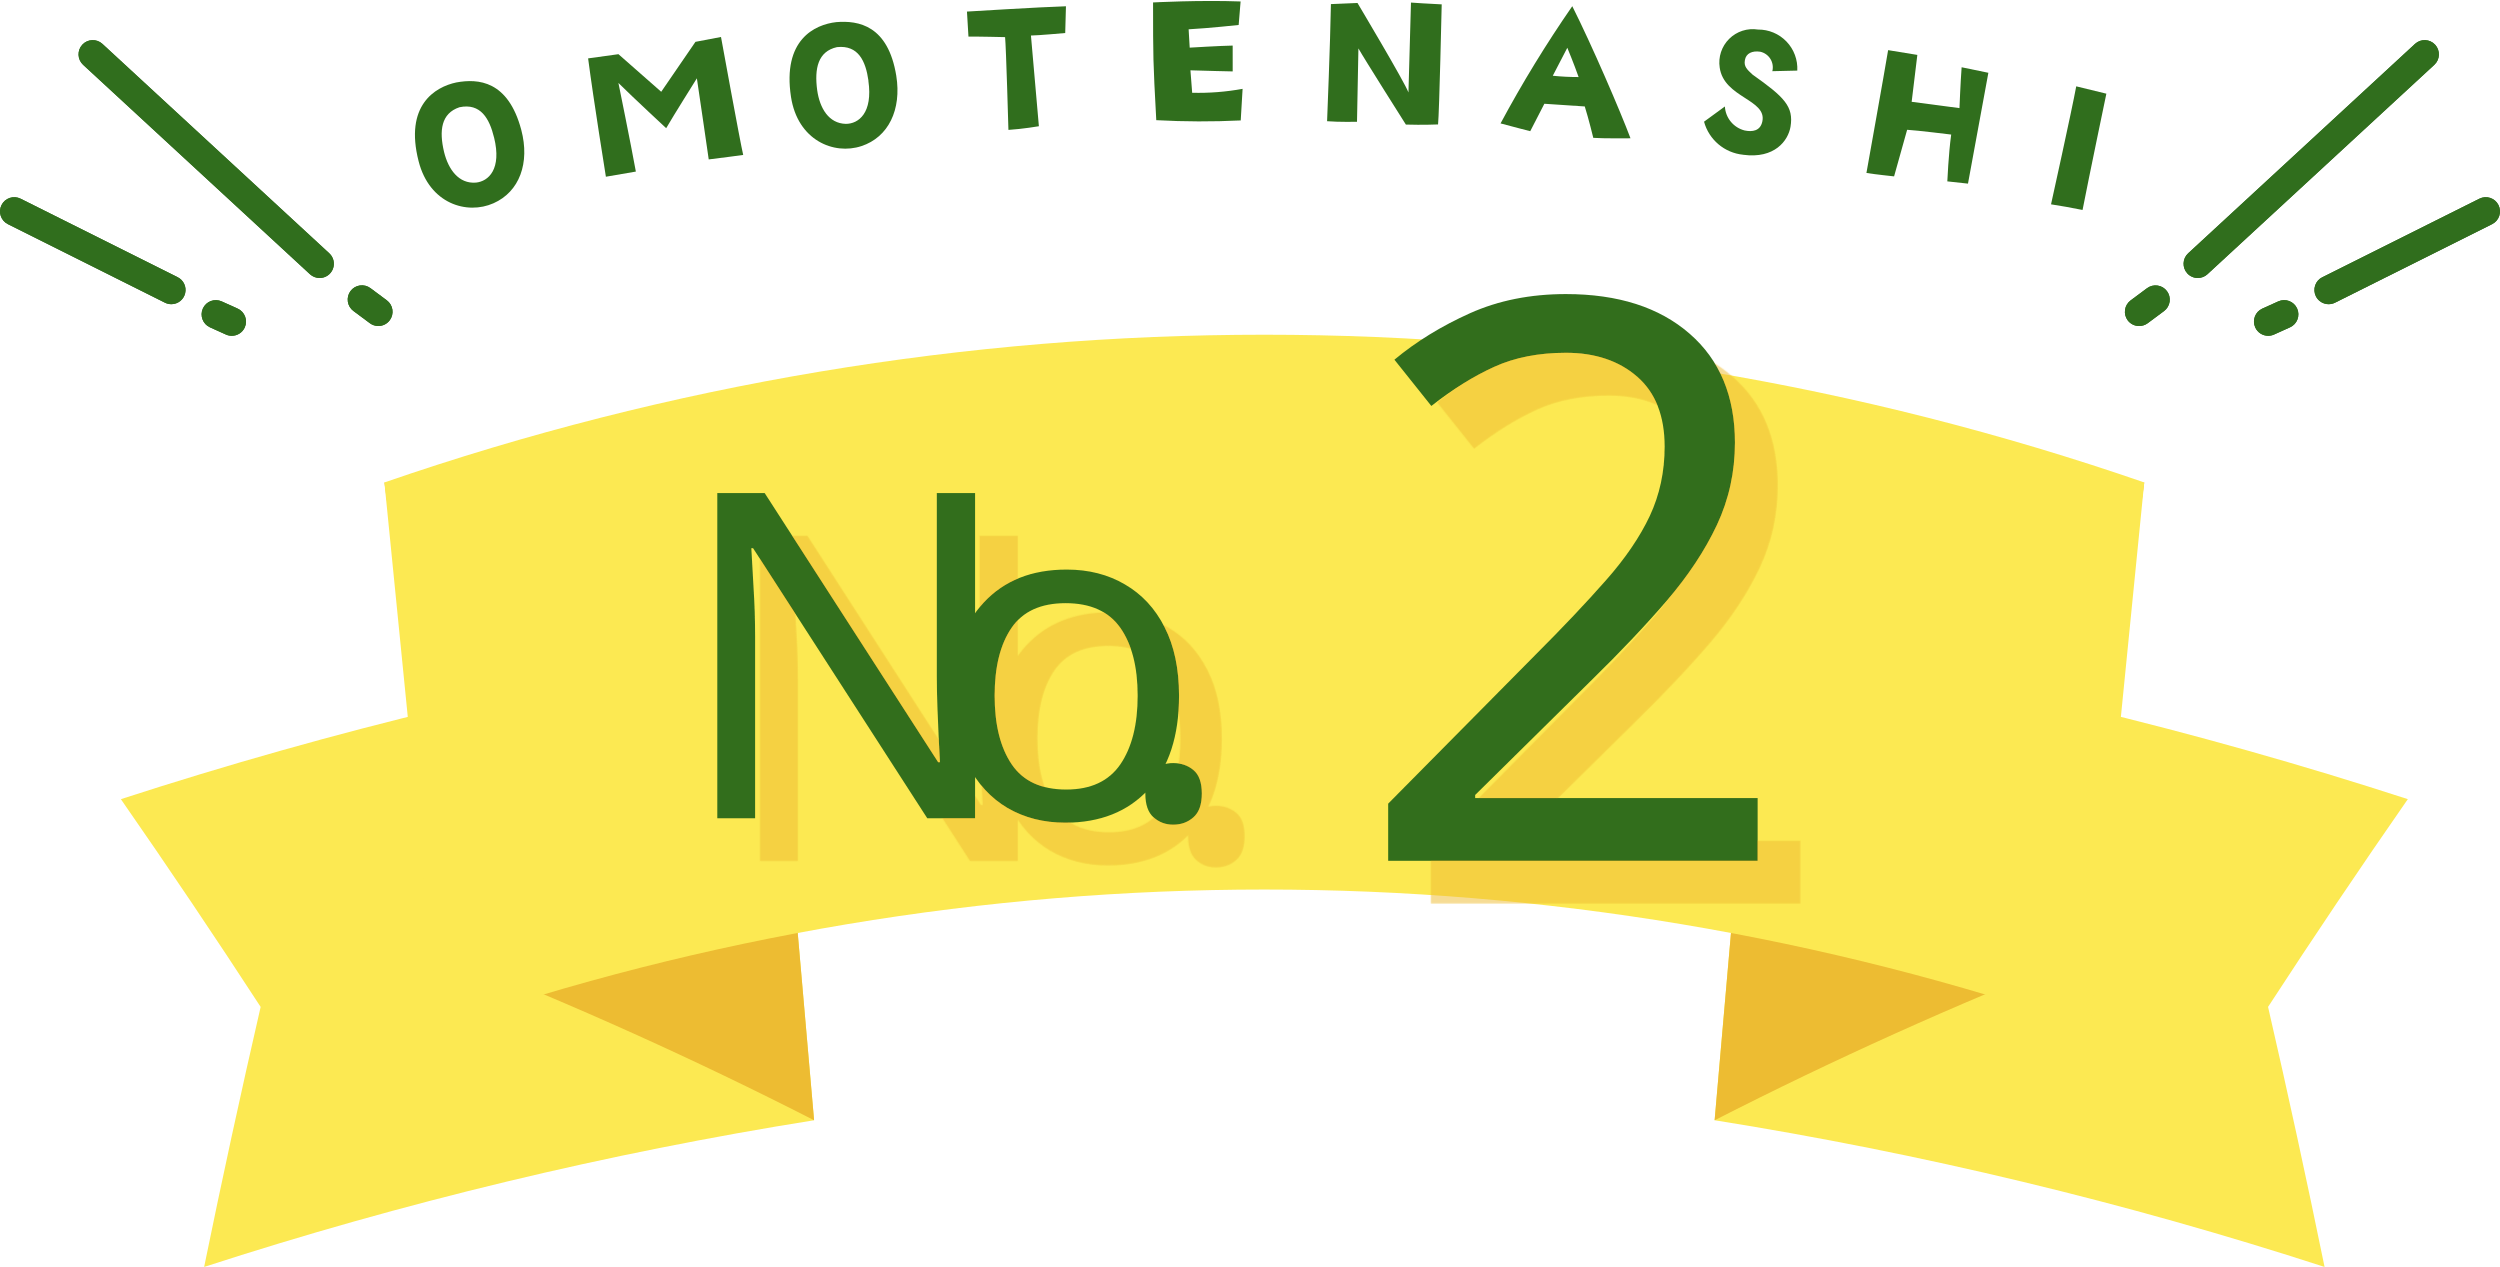
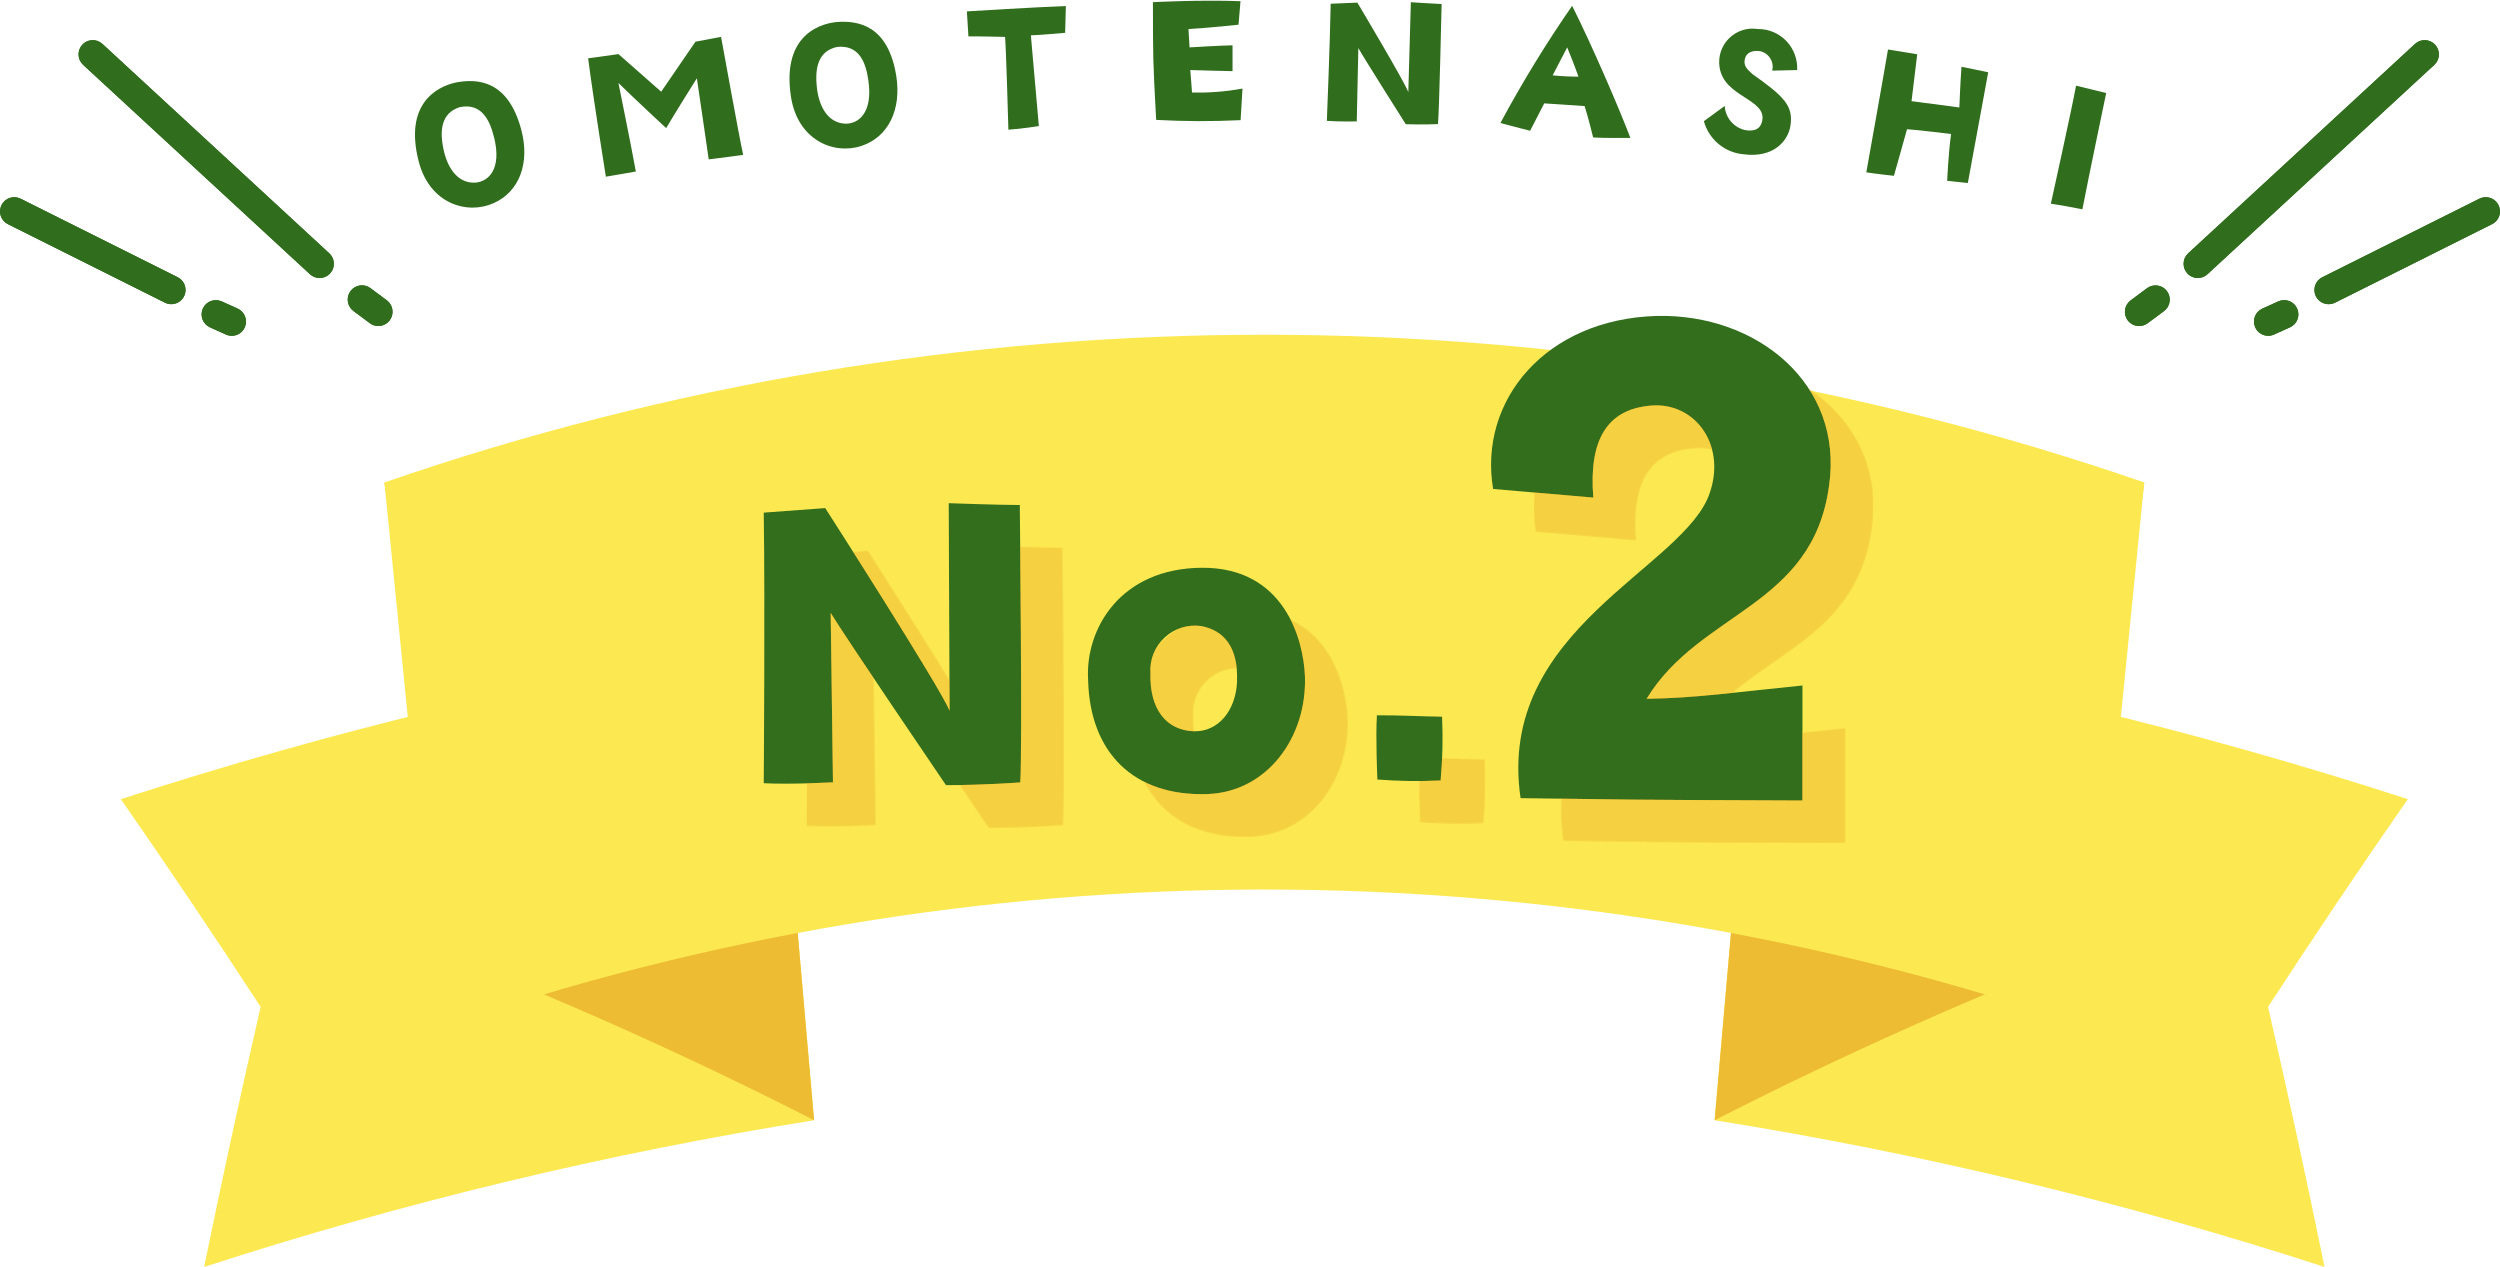
<svg xmlns="http://www.w3.org/2000/svg" width="175.624" height="89.003" viewBox="0 0 175.624 89.003">
  <defs>
    <style>
      .cls-1 {
        fill: #fce952;
      }

      .cls-2 {
        fill: #edbc32;
      }

-       .cls-3, .cls-4, .cls-5 {
+       .cls-3 {
        fill: #306e1d;
      }

-       .cls-3 {
-         font-size: 32px;
-         letter-spacing: -0.2em;
+       .cls-4 {
+         filter: url(#パス_8904);
      }

-       .cls-3, .cls-4 {
-         font-family: AB-kirigirisu;
-       }
- 
-       .cls-4 {
-         font-size: 55px;
-       }
- 
-       .cls-6 {
-         filter: url(#_2);
-       }
- 
-       .cls-7 {
-         filter: url(#No.);
+       .cls-5 {
+         filter: url(#パス_8903);
      }
    </style>
-     <filter id="No." x="46.544" y="29.483" width="65" height="35" filterUnits="userSpaceOnUse">
+     <filter id="パス_8903" x="53.656" y="35.338" width="50.685" height="23.454" filterUnits="userSpaceOnUse">
      <feOffset dx="3" dy="3" input="SourceAlpha" />
      <feGaussianBlur result="blur" />
      <feFlood flood-color="#edbc32" flood-opacity="0.518" />
      <feComposite operator="in" in2="blur" />
      <feComposite in="SourceGraphic" />
    </filter>
-     <filter id="_2" x="94.098" y="12.468" width="49" height="58" filterUnits="userSpaceOnUse">
+     <filter id="パス_8904" x="104.744" y="22.184" width="26.855" height="37.049" filterUnits="userSpaceOnUse">
      <feOffset dx="3" dy="3" input="SourceAlpha" />
      <feGaussianBlur result="blur-2" />
      <feFlood flood-color="#edbc32" flood-opacity="0.518" />
      <feComposite operator="in" in2="blur-2" />
      <feComposite in="SourceGraphic" />
    </filter>
  </defs>
-   <g id="グループ_1147" data-name="グループ 1147" transform="translate(-11542.521 889.721)">
-     <path id="パス_6522" data-name="パス 6522" class="cls-1" d="M48.7,207.226A283.356,283.356,0,0,0,5.849,217.531q1.869-9.141,3.97-18.267Q5.018,191.889,0,184.67a302.6,302.6,0,0,1,45.766-11.007q1.466,16.781,2.932,33.563" transform="translate(11551.013 -1018.25)" />
-     <path id="パス_6523" data-name="パス 6523" class="cls-2" d="M69.965,200.56q-12.476-6.375-25.656-11.566-2.263-16.62-4.527-33.239Q53.749,160.733,67.033,167q1.466,16.781,2.932,33.563" transform="translate(11529.745 -1011.583)" />
-     <path id="パス_6524" data-name="パス 6524" class="cls-1" d="M289.652,207.226A283.357,283.357,0,0,1,332.5,217.531q-1.869-9.141-3.97-18.267,4.8-7.376,9.819-14.595a302.6,302.6,0,0,0-45.766-11.007q-1.466,16.781-2.932,33.563" transform="translate(11373.321 -1018.25)" />
-     <path id="パス_6525" data-name="パス 6525" class="cls-2" d="M289.652,200.56q12.476-6.375,25.656-11.566l4.526-33.239Q305.868,160.733,292.584,167q-1.466,16.781-2.932,33.563" transform="translate(11373.321 -1011.583)" />
-     <path id="パス_6526" data-name="パス 6526" class="cls-1" d="M159.59,190.132a177.59,177.59,0,0,0-115.987,0q-1.91-19.167-3.821-38.334a189.284,189.284,0,0,1,123.628,0q-1.911,19.167-3.821,38.334" transform="translate(11529.744 -1007.627)" />
-     <g class="cls-7" transform="matrix(1, 0, 0, 1, 11542.52, -889.72)">
-       <text id="No.-2" data-name="No." class="cls-3" transform="translate(77.54 57.48)">
-         <tspan x="-30.256" y="0">No.</tspan>
-       </text>
+   <g id="グループ_1178" data-name="グループ 1178" transform="translate(-11226.41 -4652.365)">
+     <path id="パス_6522" data-name="パス 6522" class="cls-1" d="M48.7,207.226A283.356,283.356,0,0,0,5.849,217.531q1.869-9.141,3.97-18.267Q5.018,191.889,0,184.67a302.6,302.6,0,0,1,45.766-11.007q1.466,16.781,2.932,33.563" transform="translate(11234.901 4523.837)" />
+     <path id="パス_6523" data-name="パス 6523" class="cls-2" d="M69.965,200.56q-12.476-6.375-25.656-11.566-2.263-16.62-4.527-33.239Q53.749,160.733,67.033,167q1.466,16.781,2.932,33.563" transform="translate(11213.634 4530.503)" />
+     <path id="パス_6524" data-name="パス 6524" class="cls-1" d="M289.652,207.226A283.357,283.357,0,0,1,332.5,217.531q-1.869-9.141-3.97-18.267,4.8-7.376,9.819-14.595a302.6,302.6,0,0,0-45.766-11.007q-1.466,16.781-2.932,33.563" transform="translate(11057.21 4523.837)" />
+     <path id="パス_6525" data-name="パス 6525" class="cls-2" d="M289.652,200.56q12.476-6.375,25.656-11.566l4.526-33.239Q305.868,160.733,292.584,167q-1.466,16.781-2.932,33.563" transform="translate(11057.21 4530.503)" />
+     <path id="パス_6526" data-name="パス 6526" class="cls-1" d="M159.59,190.132a177.59,177.59,0,0,0-115.987,0q-1.91-19.167-3.821-38.334a189.284,189.284,0,0,1,123.628,0q-1.911,19.167-3.821,38.334" transform="translate(11213.633 4534.459)" />
+     <g class="cls-5" transform="matrix(1, 0, 0, 1, 11226.41, 4652.37)">
+       <path id="パス_8903-2" data-name="パス 8903" class="cls-3" d="M-10.832-7.552c-.608-1.568-8.736-14.24-8.736-14.24l-4.32.32c.1,6.24,0,19.008,0,19.008,1.952.1,4.864-.064,4.864-.064l-.16-11.9c1.024,1.7,8.1,12.1,8.1,12.1,2.688,0,5.216-.192,5.216-.192.16-1.856-.032-19.488-.032-19.488-1.44,0-4.992-.128-4.992-.128ZM6.9-17.6c-5.7.032-8.224,4.256-8,7.9.128,5.088,3.2,8.16,8.352,8,4.224-.128,7.04-4,6.88-8.288C14.032-12.544,12.688-17.632,6.9-17.6Zm2.464,8c-.1,2.08-1.344,3.52-3.008,3.488C4.368-6.176,3.216-7.68,3.28-10.176A3.129,3.129,0,0,1,6.864-13.5C8.464-13.184,9.456-12,9.36-9.6Zm14.3,6.944a32.767,32.767,0,0,0,.1-4.48c-1.888-.032-2.592-.1-4.576-.1-.1,1.5.032,4.512.032,4.512A36.122,36.122,0,0,0,23.664-2.656Z" transform="translate(77.54 57.48)" />
    </g>
-     <g class="cls-6" transform="matrix(1, 0, 0, 1, 11542.52, -889.72)">
-       <text id="_2-2" data-name="2" class="cls-4" transform="translate(117.1 60.47)">
-         <tspan x="-22.22" y="0">2</tspan>
-       </text>
+     <g class="cls-4" transform="matrix(1, 0, 0, 1, 11226.41, 4652.37)">
+       <path id="パス_8904-2" data-name="パス 8904" class="cls-3" d="M-5.17-25.52c-.33-4.07.99-6.105,3.8-6.435,3.19-.44,5.555,2.585,4.4,6.05-1.7,5.335-15.07,9.57-13.31,21.5,8.965.11,5.445.11,19.8.165V-12.32c-4.95.5-7.48.88-10.945.935,3.74-6.16,11.66-6.435,12.815-14.96,1.045-7.15-5.06-12.1-12.1-11.935-7.81.22-12.54,5.94-11.5,12.155Z" transform="translate(117.1 60.47)" />
    </g>
-     <path id="パス_8652" data-name="パス 8652" class="cls-5" d="M7.474,7.6c.574,2.331-.2,4.341-2.037,5.117-1.881.8-4.5-.04-5.21-3.036-.938-3.939,1.231-5.2,2.744-5.492C4.5,3.935,6.609,4.109,7.474,7.6m-1.922.5c-.3-1.339-.906-2.45-2.39-2.166-1.3.405-1.467,1.622-1.137,3.125.282,1.243,1,2.263,2.2,2.188.888-.072,1.84-.917,1.329-3.147" transform="matrix(1, -0.017, 0.017, 1, 11571.538, -888.068)" />
-     <path id="パス_8653" data-name="パス 8653" class="cls-5" d="M18.164,2l1.8-.311S21.187,9.119,21.382,10c0,0-1.859.221-2.426.273,0,0-.632-4.968-.736-5.709,0,0-1.739,2.669-2.215,3.465,0,0-2.252-2.161-3.3-3.232,0,0,.813,4.368,1.119,6.243l-2.111.326s-.776-5.4-1.107-8.332l2.135-.259L15.7,5.467Z" transform="matrix(1, -0.017, 0.017, 1, 11573.179, -888.473)" />
-     <path id="パス_8654" data-name="パス 8654" class="cls-5" d="M30.331,4.752c.341,2.376-.625,4.3-2.533,4.891-1.95.609-4.47-.485-4.886-3.537-.544-4.013,1.74-5.055,3.272-5.2,1.55-.1,3.631.283,4.147,3.841m-1.962.3C28.2,3.691,27.709,2.527,26.2,2.663c-1.339.274-1.62,1.468-1.441,3,.157,1.266.771,2.352,1.971,2.4.892.016,1.923-.731,1.635-3" transform="matrix(1, -0.017, 0.017, 1, 11575.073, -888.628)" />
-     <path id="パス_8655" data-name="パス 8655" class="cls-5" d="M38.151,2.192,38.6,8.572s-1.146.177-2.143.221c0,0-.066-5.869-.124-6.519,0,0-1.933-.081-2.572-.08L33.686.434S38.909.2,40.644.18l-.083,1.877s-1.951.142-2.41.135" transform="matrix(1, -0.017, 0.017, 1, 11576.757, -888.769)" />
-     <path id="パス_8656" data-name="パス 8656" class="cls-5" d="M45.013.044s3.3-.12,6.151.036L51,1.728s-2.092.192-3.519.245l.053,1.289s2.189-.095,3.021-.094l-.03,1.815s-2.2-.085-2.966-.128l.095,1.579A17.151,17.151,0,0,0,51.2,6.218l-.169,2.217A57.352,57.352,0,0,1,45.1,8.316c-.159-4.309-.147-4.309-.085-8.272" transform="matrix(1, -0.017, 0.017, 1, 11578.508, -888.828)" />
-     <path id="パス_8657" data-name="パス 8657" class="cls-5" d="M61.5.317s1.533.132,2.156.163c0,0-.3,7.628-.4,8.428,0,0-1.1.029-2.26-.029,0,0-2.836-4.65-3.242-5.405l-.187,5.151s-1.263.007-2.1-.076c0,0,.317-5.52.409-8.22L57.743.282s3.243,5.655,3.472,6.346Z" transform="matrix(1, -0.017, 0.017, 1, 11580.137, -888.812)" />
-     <path id="パス_8658" data-name="パス 8658" class="cls-5" d="M71.186.7c1.32,2.736,3.254,7.441,3.931,9.347,0,0-1.964-.012-2.613-.076,0,0-.3-1.339-.561-2.215,0,0-1.175-.1-2.834-.237L68.085,9.428s-1.208-.328-2.076-.581A85.413,85.413,0,0,1,71.186.7m.36,4.983c-.3-.908-.758-2.068-.758-2.068L69.734,5.562a17.259,17.259,0,0,0,1.813.122" transform="matrix(1, -0.017, 0.017, 1, 11581.775, -888.776)" />
-     <path id="パス_8659" data-name="パス 8659" class="cls-5" d="M81.09,11.088A3.172,3.172,0,0,1,78.381,8.72l1.482-1.044a1.843,1.843,0,0,0,1.362,1.71c.529.119,1.1.061,1.252-.616.351-1.546-2.665-1.7-2.931-3.828a2.347,2.347,0,0,1,2.734-2.628,2.738,2.738,0,0,1,2.711,2.929l-1.753.012a1.124,1.124,0,0,0-.823-1.381c-.559-.095-1.007.092-1.091.571-.092.448.142.664.523,1.028,2.189,1.606,2.863,2.278,2.6,3.711-.183.967-1.152,2.241-3.358,1.906" transform="matrix(1, -0.017, 0.017, 1, 11583.7, -888.56)" />
-     <path id="パス_8660" data-name="パス 8660" class="cls-5" d="M95.015,4.991l1.868.419s-1.427,7.052-1.564,7.76l-1.448-.183s.114-1.9.327-3.283c0,0-2.391-.337-3.088-.388l-.972,3.257S88.733,12.4,88.2,12.3c0,0,1.4-7.114,1.67-8.6l2.046.37-.455,3.287,3.35.5s.1-1.773.2-2.856" transform="matrix(1, -0.017, 0.017, 1, 11585.229, -888.371)" />
-     <path id="パス_8661" data-name="パス 8661" class="cls-5" d="M99.39,14.352s1.565-6.543,1.911-8.257l2.107.552s-1.3,5.735-1.811,8.138c-1.033-.215-1.316-.282-2.207-.433" transform="matrix(1, -0.017, 0.017, 1, 11586.972, -888.029)" />
-     <path id="線_221" data-name="線 221" class="cls-5" d="M0,15.712a1,1,0,0,1-.735-.322,1,1,0,0,1,.057-1.413L15.259-.735a1,1,0,0,1,1.413.057A1,1,0,0,1,16.616.735L.678,15.446A1,1,0,0,1,0,15.712Z" transform="translate(11696.916 -885.903)" />
-     <path id="線_220" data-name="線 220" class="cls-5" d="M0,6.517a1,1,0,0,1-.9-.553A1,1,0,0,1-.447,4.622L10.586-.894a1,1,0,0,1,1.342.447A1,1,0,0,1,11.481.894L.447,6.411A1,1,0,0,1,0,6.517Z" transform="translate(11706.111 -874.869)" />
-     <path id="パス_8667" data-name="パス 8667" class="cls-5" d="M4474.817-5023.493a1,1,0,0,1-.912-.589,1,1,0,0,1,.5-1.323l1.121-.506a1,1,0,0,1,1.323.5,1,1,0,0,1-.5,1.323l-1.121.506A1,1,0,0,1,4474.817-5023.493Z" transform="translate(7227.045 4157.362)" />
-     <path id="パス_8668" data-name="パス 8668" class="cls-5" d="M4474.818-5023.142a1,1,0,0,1-.8-.4,1,1,0,0,1,.206-1.4l1.153-.857a1,1,0,0,1,1.4.206,1,1,0,0,1-.206,1.4l-1.153.857A1,1,0,0,1,4474.818-5023.142Z" transform="translate(7217.973 4156.324)" />
-     <path id="線_222" data-name="線 222" class="cls-5" d="M0,15.712a1,1,0,0,1-.735-.322,1,1,0,0,1,.057-1.413L15.259-.735a1,1,0,0,1,1.413.057A1,1,0,0,1,16.616.735L.678,15.446A1,1,0,0,1,0,15.712Z" transform="translate(11696.916 -885.903)" />
-     <path id="線_223" data-name="線 223" class="cls-5" d="M0,6.517a1,1,0,0,1-.9-.553A1,1,0,0,1-.447,4.622L10.586-.894a1,1,0,0,1,1.342.447A1,1,0,0,1,11.481.894L.447,6.411A1,1,0,0,1,0,6.517Z" transform="translate(11706.111 -874.869)" />
-     <path id="パス_8669" data-name="パス 8669" class="cls-5" d="M4474.817-5023.493a1,1,0,0,1-.912-.589,1,1,0,0,1,.5-1.323l1.121-.506a1,1,0,0,1,1.323.5,1,1,0,0,1-.5,1.323l-1.121.506A1,1,0,0,1,4474.817-5023.493Z" transform="translate(7227.045 4157.362)" />
-     <path id="パス_8670" data-name="パス 8670" class="cls-5" d="M4474.818-5023.142a1,1,0,0,1-.8-.4,1,1,0,0,1,.206-1.4l1.153-.857a1,1,0,0,1,1.4.206,1,1,0,0,1-.206,1.4l-1.153.857A1,1,0,0,1,4474.818-5023.142Z" transform="translate(7217.973 4156.324)" />
-     <path id="線_224" data-name="線 224" class="cls-5" d="M15.937,15.712a1,1,0,0,1-.678-.265L-.678.735A1,1,0,0,1-.735-.678,1,1,0,0,1,.678-.735L16.616,13.977a1,1,0,0,1-.679,1.735Z" transform="translate(11549.038 -885.903)" />
-     <path id="線_225" data-name="線 225" class="cls-5" d="M11.033,6.517a1,1,0,0,1-.446-.106L-.447.894A1,1,0,0,1-.894-.447,1,1,0,0,1,.447-.894L11.481,4.622a1,1,0,0,1-.448,1.895Z" transform="translate(11543.521 -874.869)" />
-     <path id="パス_8671" data-name="パス 8671" class="cls-5" d="M4475.938-5023.493a1,1,0,0,1-.411-.088l-1.121-.506a1,1,0,0,1-.5-1.323,1,1,0,0,1,1.323-.5l1.121.506a1,1,0,0,1,.5,1.323A1,1,0,0,1,4475.938-5023.493Z" transform="translate(7082.866 4157.362)" />
-     <path id="パス_8672" data-name="パス 8672" class="cls-5" d="M4475.969-5023.142a1,1,0,0,1-.6-.2l-1.152-.857a1,1,0,0,1-.205-1.4,1,1,0,0,1,1.4-.205l1.152.857a1,1,0,0,1,.205,1.4A1,1,0,0,1,4475.969-5023.142Z" transform="translate(7093.132 4156.324)" />
-     <path id="線_226" data-name="線 226" class="cls-5" d="M15.937,15.712a1,1,0,0,1-.678-.265L-.678.735A1,1,0,0,1-.735-.678,1,1,0,0,1,.678-.735L16.616,13.977a1,1,0,0,1-.679,1.735Z" transform="translate(11549.038 -885.903)" />
-     <path id="線_227" data-name="線 227" class="cls-5" d="M11.033,6.517a1,1,0,0,1-.446-.106L-.447.894A1,1,0,0,1-.894-.447,1,1,0,0,1,.447-.894L11.481,4.622a1,1,0,0,1-.448,1.895Z" transform="translate(11543.521 -874.869)" />
-     <path id="パス_8673" data-name="パス 8673" class="cls-5" d="M4475.938-5023.493a1,1,0,0,1-.411-.088l-1.121-.506a1,1,0,0,1-.5-1.323,1,1,0,0,1,1.323-.5l1.121.506a1,1,0,0,1,.5,1.323A1,1,0,0,1,4475.938-5023.493Z" transform="translate(7082.866 4157.362)" />
-     <path id="パス_8674" data-name="パス 8674" class="cls-5" d="M4475.969-5023.142a1,1,0,0,1-.6-.2l-1.152-.857a1,1,0,0,1-.205-1.4,1,1,0,0,1,1.4-.205l1.152.857a1,1,0,0,1,.205,1.4A1,1,0,0,1,4475.969-5023.142Z" transform="translate(7093.132 4156.324)" />
+     <path id="パス_8652" data-name="パス 8652" class="cls-3" d="M7.474,3.489c.574,2.331-.2,4.341-2.037,5.117-1.881.8-4.5-.04-5.21-3.036C-.711,1.63,1.459.367,2.971.077,4.5-.173,6.609,0,7.474,3.489m-1.922.5c-.3-1.339-.906-2.45-2.39-2.166-1.3.405-1.467,1.622-1.137,3.125.282,1.243,1,2.263,2.2,2.188.888-.072,1.84-.917,1.329-3.147" transform="matrix(1, -0.017, 0.017, 1, 11255.499, 4658.126)" />
+     <path id="パス_8653" data-name="パス 8653" class="cls-3" d="M7.556.311,9.361,0s1.218,7.434,1.413,8.317c0,0-1.859.221-2.426.273,0,0-.632-4.968-.736-5.709,0,0-1.739,2.669-2.215,3.465,0,0-2.252-2.161-3.3-3.232,0,0,.813,4.368,1.119,6.243l-2.111.326S.33,4.286,0,1.349l2.135-.259L5.091,3.782Z" transform="matrix(1, -0.017, 0.017, 1, 11267.703, 4655.113)" />
+     <path id="パス_8654" data-name="パス 8654" class="cls-3" d="M7.5,3.854c.341,2.376-.625,4.3-2.533,4.891C3.018,9.354.5,8.26.082,5.208-.462,1.195,1.822.153,3.354.013,4.9-.085,6.985.3,7.5,3.854m-1.962.3c-.166-1.363-.661-2.528-2.165-2.391-1.339.274-1.62,1.468-1.441,3,.157,1.266.771,2.352,1.971,2.4.892.016,1.923-.731,1.635-3" transform="matrix(1, -0.017, 0.017, 1, 11281.805, 4653.958)" />
+     <path id="パス_8655" data-name="パス 8655" class="cls-3" d="M4.465,2.012l.452,6.379s-1.146.177-2.143.221c0,0-.066-5.869-.124-6.519,0,0-1.933-.081-2.572-.08L0,.254S5.223.021,6.958,0L6.875,1.877s-1.951.142-2.41.135" transform="matrix(1, -0.017, 0.017, 1, 11294.329, 4652.91)" />
+     <path id="パス_8656" data-name="パス 8656" class="cls-3" d="M.042.044s3.3-.12,6.151.036L6.025,1.729s-2.092.192-3.519.245L2.56,3.263s2.189-.095,3.021-.094l-.03,1.815s-2.2-.085-2.966-.128L2.68,6.435a17.151,17.151,0,0,0,3.548-.217L6.059,8.435A57.352,57.352,0,0,1,.128,8.316C-.032,4.007-.019,4.007.042.044" transform="matrix(1, -0.017, 0.017, 1, 11307.36, 4652.474)" />
+     <path id="パス_8657" data-name="パス 8657" class="cls-3" d="M6.041.035S7.574.166,8.2.2c0,0-.3,7.628-.4,8.428,0,0-1.1.029-2.26-.029,0,0-2.836-4.65-3.242-5.405L2.1,8.342S.842,8.349,0,8.266c0,0,.317-5.52.409-8.22L2.284,0S5.527,5.655,5.755,6.346Z" transform="matrix(1, -0.017, 0.017, 1, 11319.48, 4652.588)" />
+     <path id="パス_8658" data-name="パス 8658" class="cls-3" d="M5.177,0C6.5,2.736,8.431,7.441,9.108,9.347c0,0-1.964-.012-2.613-.076,0,0-.3-1.339-.561-2.215,0,0-1.175-.1-2.834-.237L2.076,8.726S.868,8.4,0,8.145A85.413,85.413,0,0,1,5.177,0m.36,4.983c-.3-.908-.758-2.068-.758-2.068L3.725,4.86a17.259,17.259,0,0,0,1.813.122" transform="matrix(1, -0.017, 0.017, 1, 11331.676, 4652.861)" />
+     <path id="パス_8659" data-name="パス 8659" class="cls-3" d="M2.709,8.782A3.172,3.172,0,0,1,0,6.414L1.482,5.369a1.843,1.843,0,0,0,1.362,1.71c.529.119,1.1.061,1.252-.616.351-1.546-2.665-1.7-2.931-3.828A2.347,2.347,0,0,1,3.9.007,2.738,2.738,0,0,1,6.611,2.935l-1.753.012a1.124,1.124,0,0,0-.823-1.381c-.559-.095-1.007.092-1.091.571-.092.448.142.664.523,1.028,2.189,1.606,2.863,2.278,2.6,3.711-.183.967-1.152,2.241-3.358,1.906" transform="matrix(1, -0.017, 0.017, 1, 11345.998, 4654.464)" />
+     <path id="パス_8660" data-name="パス 8660" class="cls-3" d="M6.813,1.3l1.868.419S7.254,8.767,7.116,9.475L5.669,9.293S5.783,7.395,6,6.01c0,0-2.391-.337-3.088-.388L1.936,8.878S.53,8.7,0,8.6C0,8.6,1.4,1.487,1.67,0L3.716.37,3.261,3.656l3.35.5s.1-1.773.2-2.856" transform="matrix(1, -0.017, 0.017, 1, 11357.371, 4655.871)" />
+     <path id="パス_8661" data-name="パス 8661" class="cls-3" d="M0,8.257S1.565,1.713,1.911,0L4.018.552S2.715,6.287,2.207,8.69C1.174,8.475.891,8.408,0,8.257" transform="matrix(1, -0.017, 0.017, 1, 11370.342, 4658.417)" />
+     <path id="パス_8907" data-name="パス 8907" class="cls-3" d="M0,15.712a1,1,0,0,1-.735-.322,1,1,0,0,1,.057-1.413L15.259-.735a1,1,0,0,1,1.413.057A1,1,0,0,1,16.616.735L.678,15.446A1,1,0,0,1,0,15.712Z" transform="translate(11380.806 4656.184)" />
+     <path id="パス_8909" data-name="パス 8909" class="cls-3" d="M0,6.517a1,1,0,0,1-.9-.553A1,1,0,0,1-.447,4.622L10.586-.894a1,1,0,0,1,1.342.447A1,1,0,0,1,11.481.894L.447,6.411A1,1,0,0,1,0,6.517Z" transform="translate(11390 4667.217)" />
+     <path id="パス_8667" data-name="パス 8667" class="cls-3" d="M4474.817-5023.493a1,1,0,0,1-.912-.589,1,1,0,0,1,.5-1.323l1.121-.506a1,1,0,0,1,1.323.5,1,1,0,0,1-.5,1.323l-1.121.506A1,1,0,0,1,4474.817-5023.493Z" transform="translate(6910.934 9699.448)" />
+     <path id="パス_8668" data-name="パス 8668" class="cls-3" d="M4474.818-5023.142a1,1,0,0,1-.8-.4,1,1,0,0,1,.206-1.4l1.153-.857a1,1,0,0,1,1.4.206,1,1,0,0,1-.206,1.4l-1.153.857A1,1,0,0,1,4474.818-5023.142Z" transform="translate(6901.862 9698.41)" />
+     <path id="パス_8908" data-name="パス 8908" class="cls-3" d="M0,15.712a1,1,0,0,1-.735-.322,1,1,0,0,1,.057-1.413L15.259-.735a1,1,0,0,1,1.413.057A1,1,0,0,1,16.616.735L.678,15.446A1,1,0,0,1,0,15.712Z" transform="translate(11380.806 4656.184)" />
+     <path id="パス_8910" data-name="パス 8910" class="cls-3" d="M0,6.517a1,1,0,0,1-.9-.553A1,1,0,0,1-.447,4.622L10.586-.894a1,1,0,0,1,1.342.447A1,1,0,0,1,11.481.894L.447,6.411A1,1,0,0,1,0,6.517Z" transform="translate(11390 4667.217)" />
+     <path id="パス_8669" data-name="パス 8669" class="cls-3" d="M4474.817-5023.493a1,1,0,0,1-.912-.589,1,1,0,0,1,.5-1.323l1.121-.506a1,1,0,0,1,1.323.5,1,1,0,0,1-.5,1.323l-1.121.506A1,1,0,0,1,4474.817-5023.493Z" transform="translate(6910.934 9699.448)" />
+     <path id="パス_8670" data-name="パス 8670" class="cls-3" d="M4474.818-5023.142a1,1,0,0,1-.8-.4,1,1,0,0,1,.206-1.4l1.153-.857a1,1,0,0,1,1.4.206,1,1,0,0,1-.206,1.4l-1.153.857A1,1,0,0,1,4474.818-5023.142Z" transform="translate(6901.862 9698.41)" />
+     <path id="パス_8901" data-name="パス 8901" class="cls-3" d="M15.937,15.712a1,1,0,0,1-.678-.265L-.678.735A1,1,0,0,1-.735-.678,1,1,0,0,1,.678-.735L16.616,13.977a1,1,0,0,1-.679,1.735Z" transform="translate(11232.927 4656.184)" />
+     <path id="パス_8905" data-name="パス 8905" class="cls-3" d="M11.033,6.517a1,1,0,0,1-.446-.106L-.447.894A1,1,0,0,1-.894-.447,1,1,0,0,1,.447-.894L11.481,4.622a1,1,0,0,1-.448,1.895Z" transform="translate(11227.41 4667.217)" />
+     <path id="パス_8671" data-name="パス 8671" class="cls-3" d="M4475.938-5023.493a1,1,0,0,1-.411-.088l-1.121-.506a1,1,0,0,1-.5-1.323,1,1,0,0,1,1.323-.5l1.121.506a1,1,0,0,1,.5,1.323A1,1,0,0,1,4475.938-5023.493Z" transform="translate(6766.754 9699.448)" />
+     <path id="パス_8672" data-name="パス 8672" class="cls-3" d="M4475.969-5023.142a1,1,0,0,1-.6-.2l-1.152-.857a1,1,0,0,1-.205-1.4,1,1,0,0,1,1.4-.205l1.152.857a1,1,0,0,1,.205,1.4A1,1,0,0,1,4475.969-5023.142Z" transform="translate(6777.021 9698.41)" />
+     <path id="パス_8902" data-name="パス 8902" class="cls-3" d="M15.937,15.712a1,1,0,0,1-.678-.265L-.678.735A1,1,0,0,1-.735-.678,1,1,0,0,1,.678-.735L16.616,13.977a1,1,0,0,1-.679,1.735Z" transform="translate(11232.927 4656.184)" />
+     <path id="パス_8906" data-name="パス 8906" class="cls-3" d="M11.033,6.517a1,1,0,0,1-.446-.106L-.447.894A1,1,0,0,1-.894-.447,1,1,0,0,1,.447-.894L11.481,4.622a1,1,0,0,1-.448,1.895Z" transform="translate(11227.41 4667.217)" />
+     <path id="パス_8673" data-name="パス 8673" class="cls-3" d="M4475.938-5023.493a1,1,0,0,1-.411-.088l-1.121-.506a1,1,0,0,1-.5-1.323,1,1,0,0,1,1.323-.5l1.121.506a1,1,0,0,1,.5,1.323A1,1,0,0,1,4475.938-5023.493Z" transform="translate(6766.754 9699.448)" />
+     <path id="パス_8674" data-name="パス 8674" class="cls-3" d="M4475.969-5023.142a1,1,0,0,1-.6-.2l-1.152-.857a1,1,0,0,1-.205-1.4,1,1,0,0,1,1.4-.205l1.152.857a1,1,0,0,1,.205,1.4A1,1,0,0,1,4475.969-5023.142Z" transform="translate(6777.021 9698.41)" />
  </g>
</svg>
